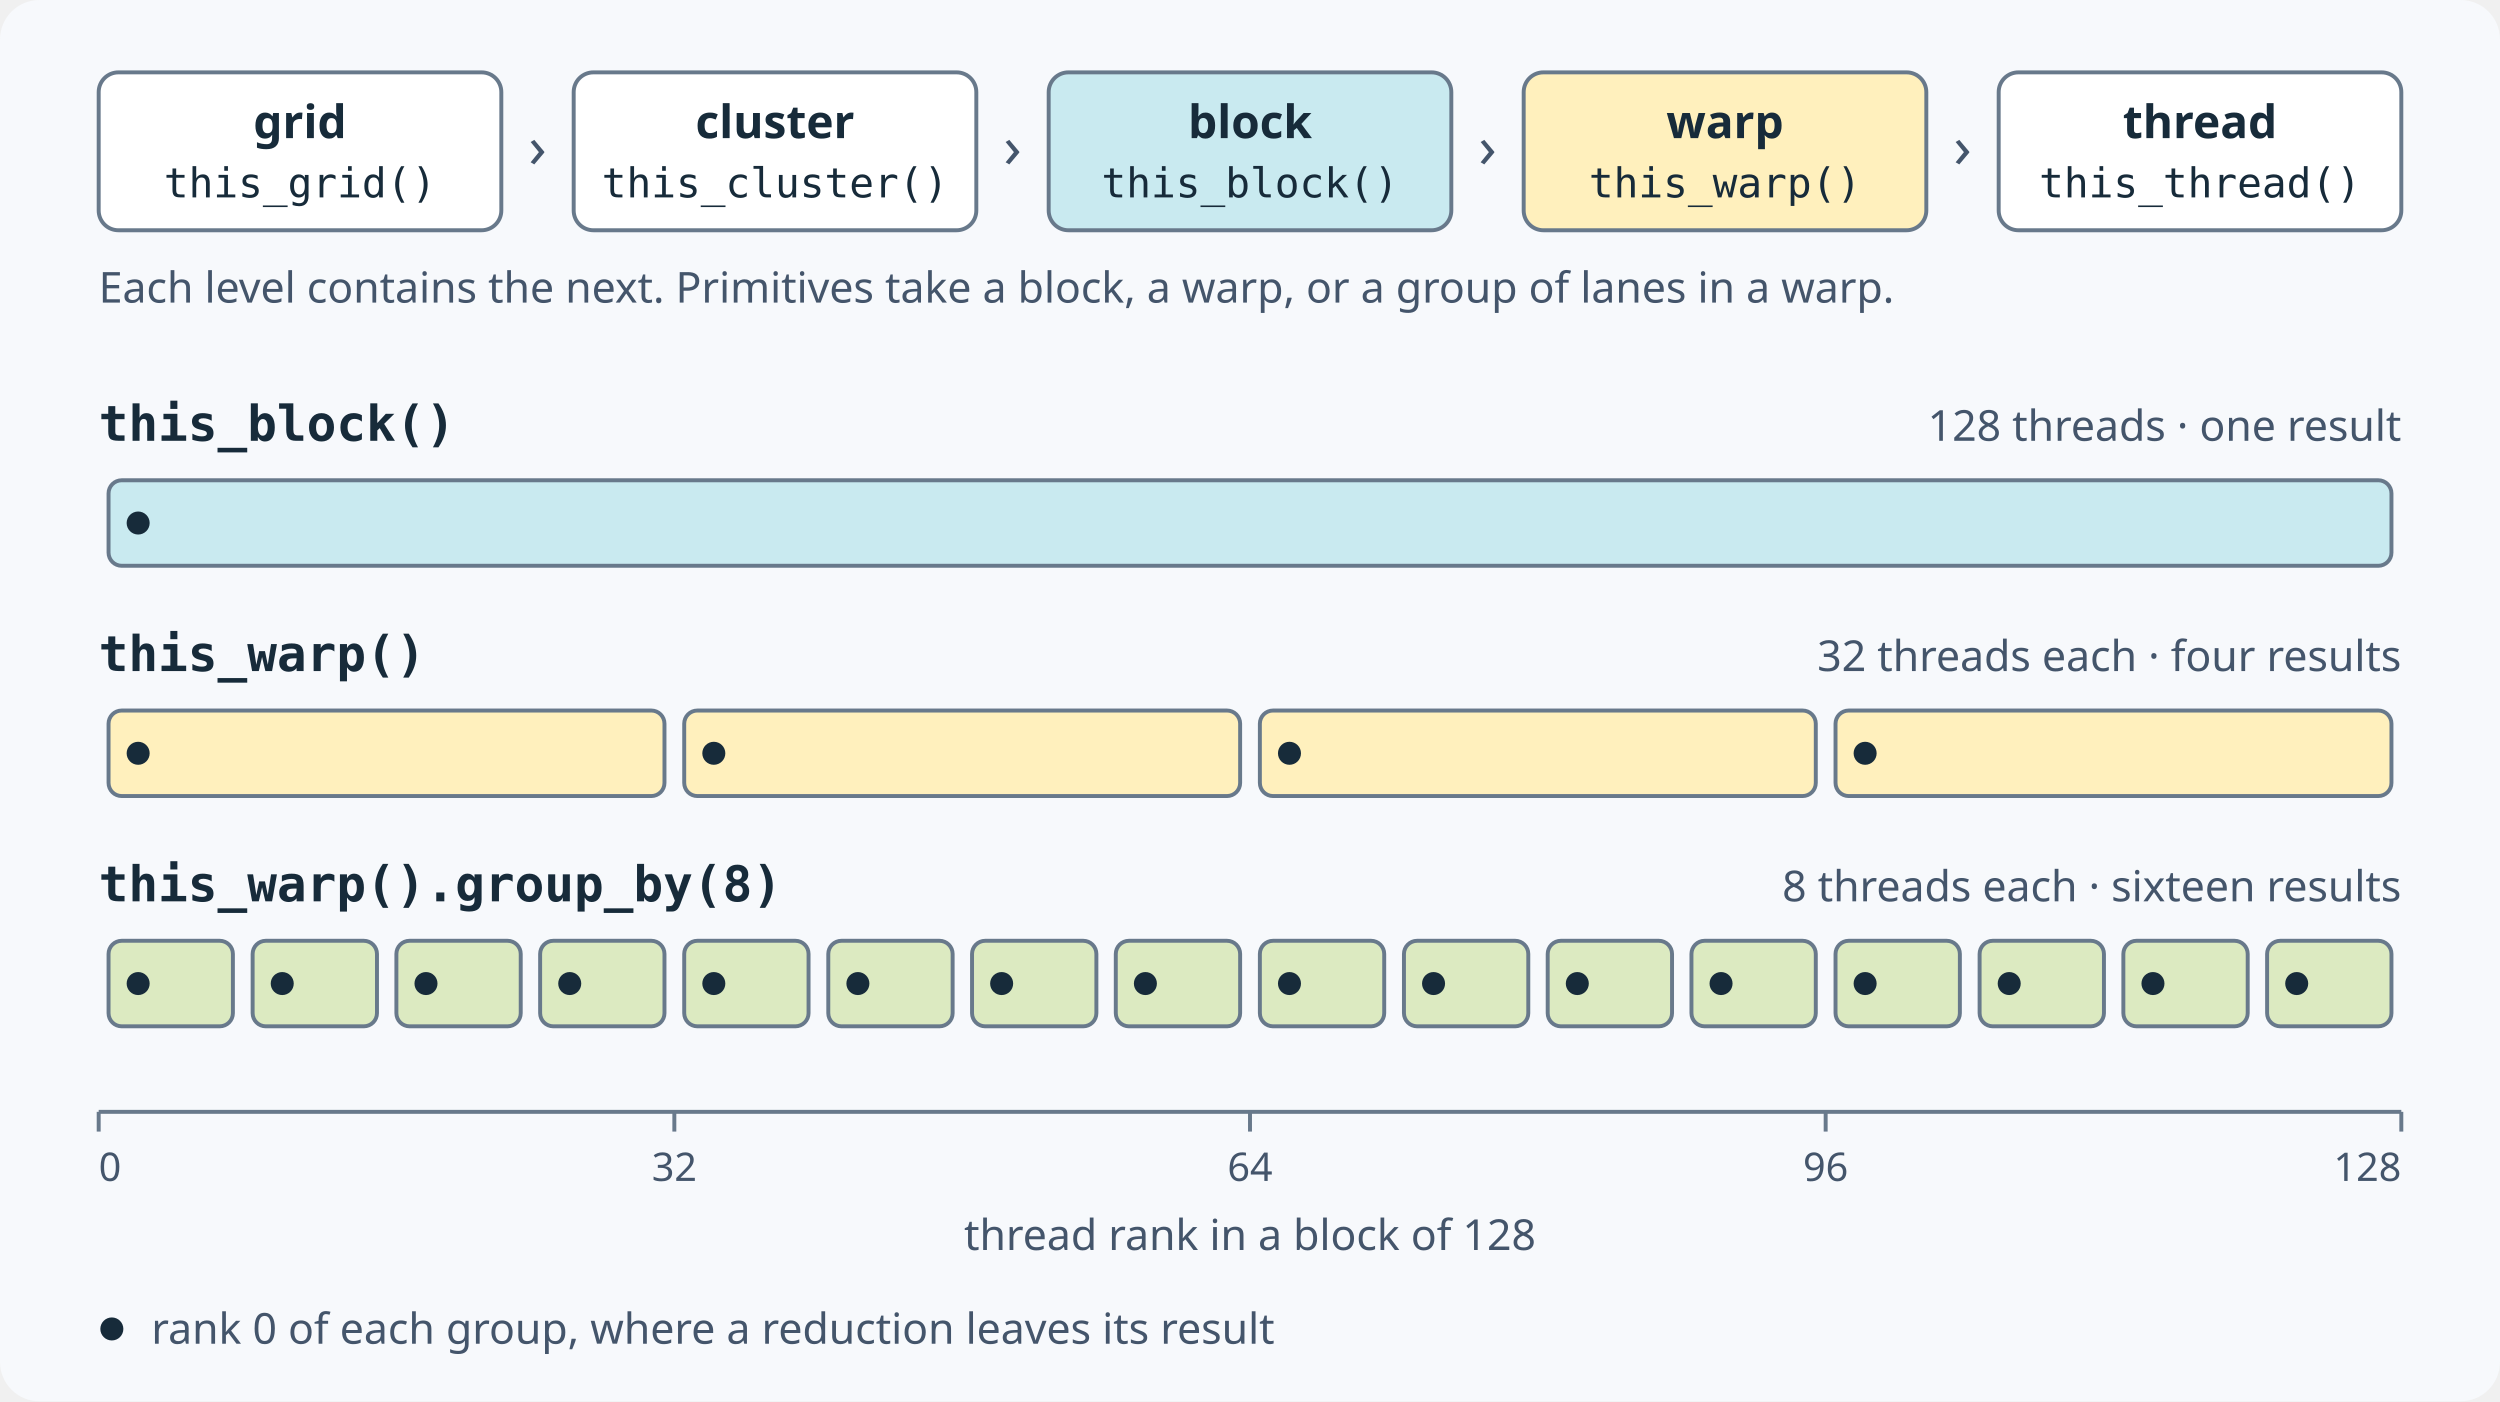
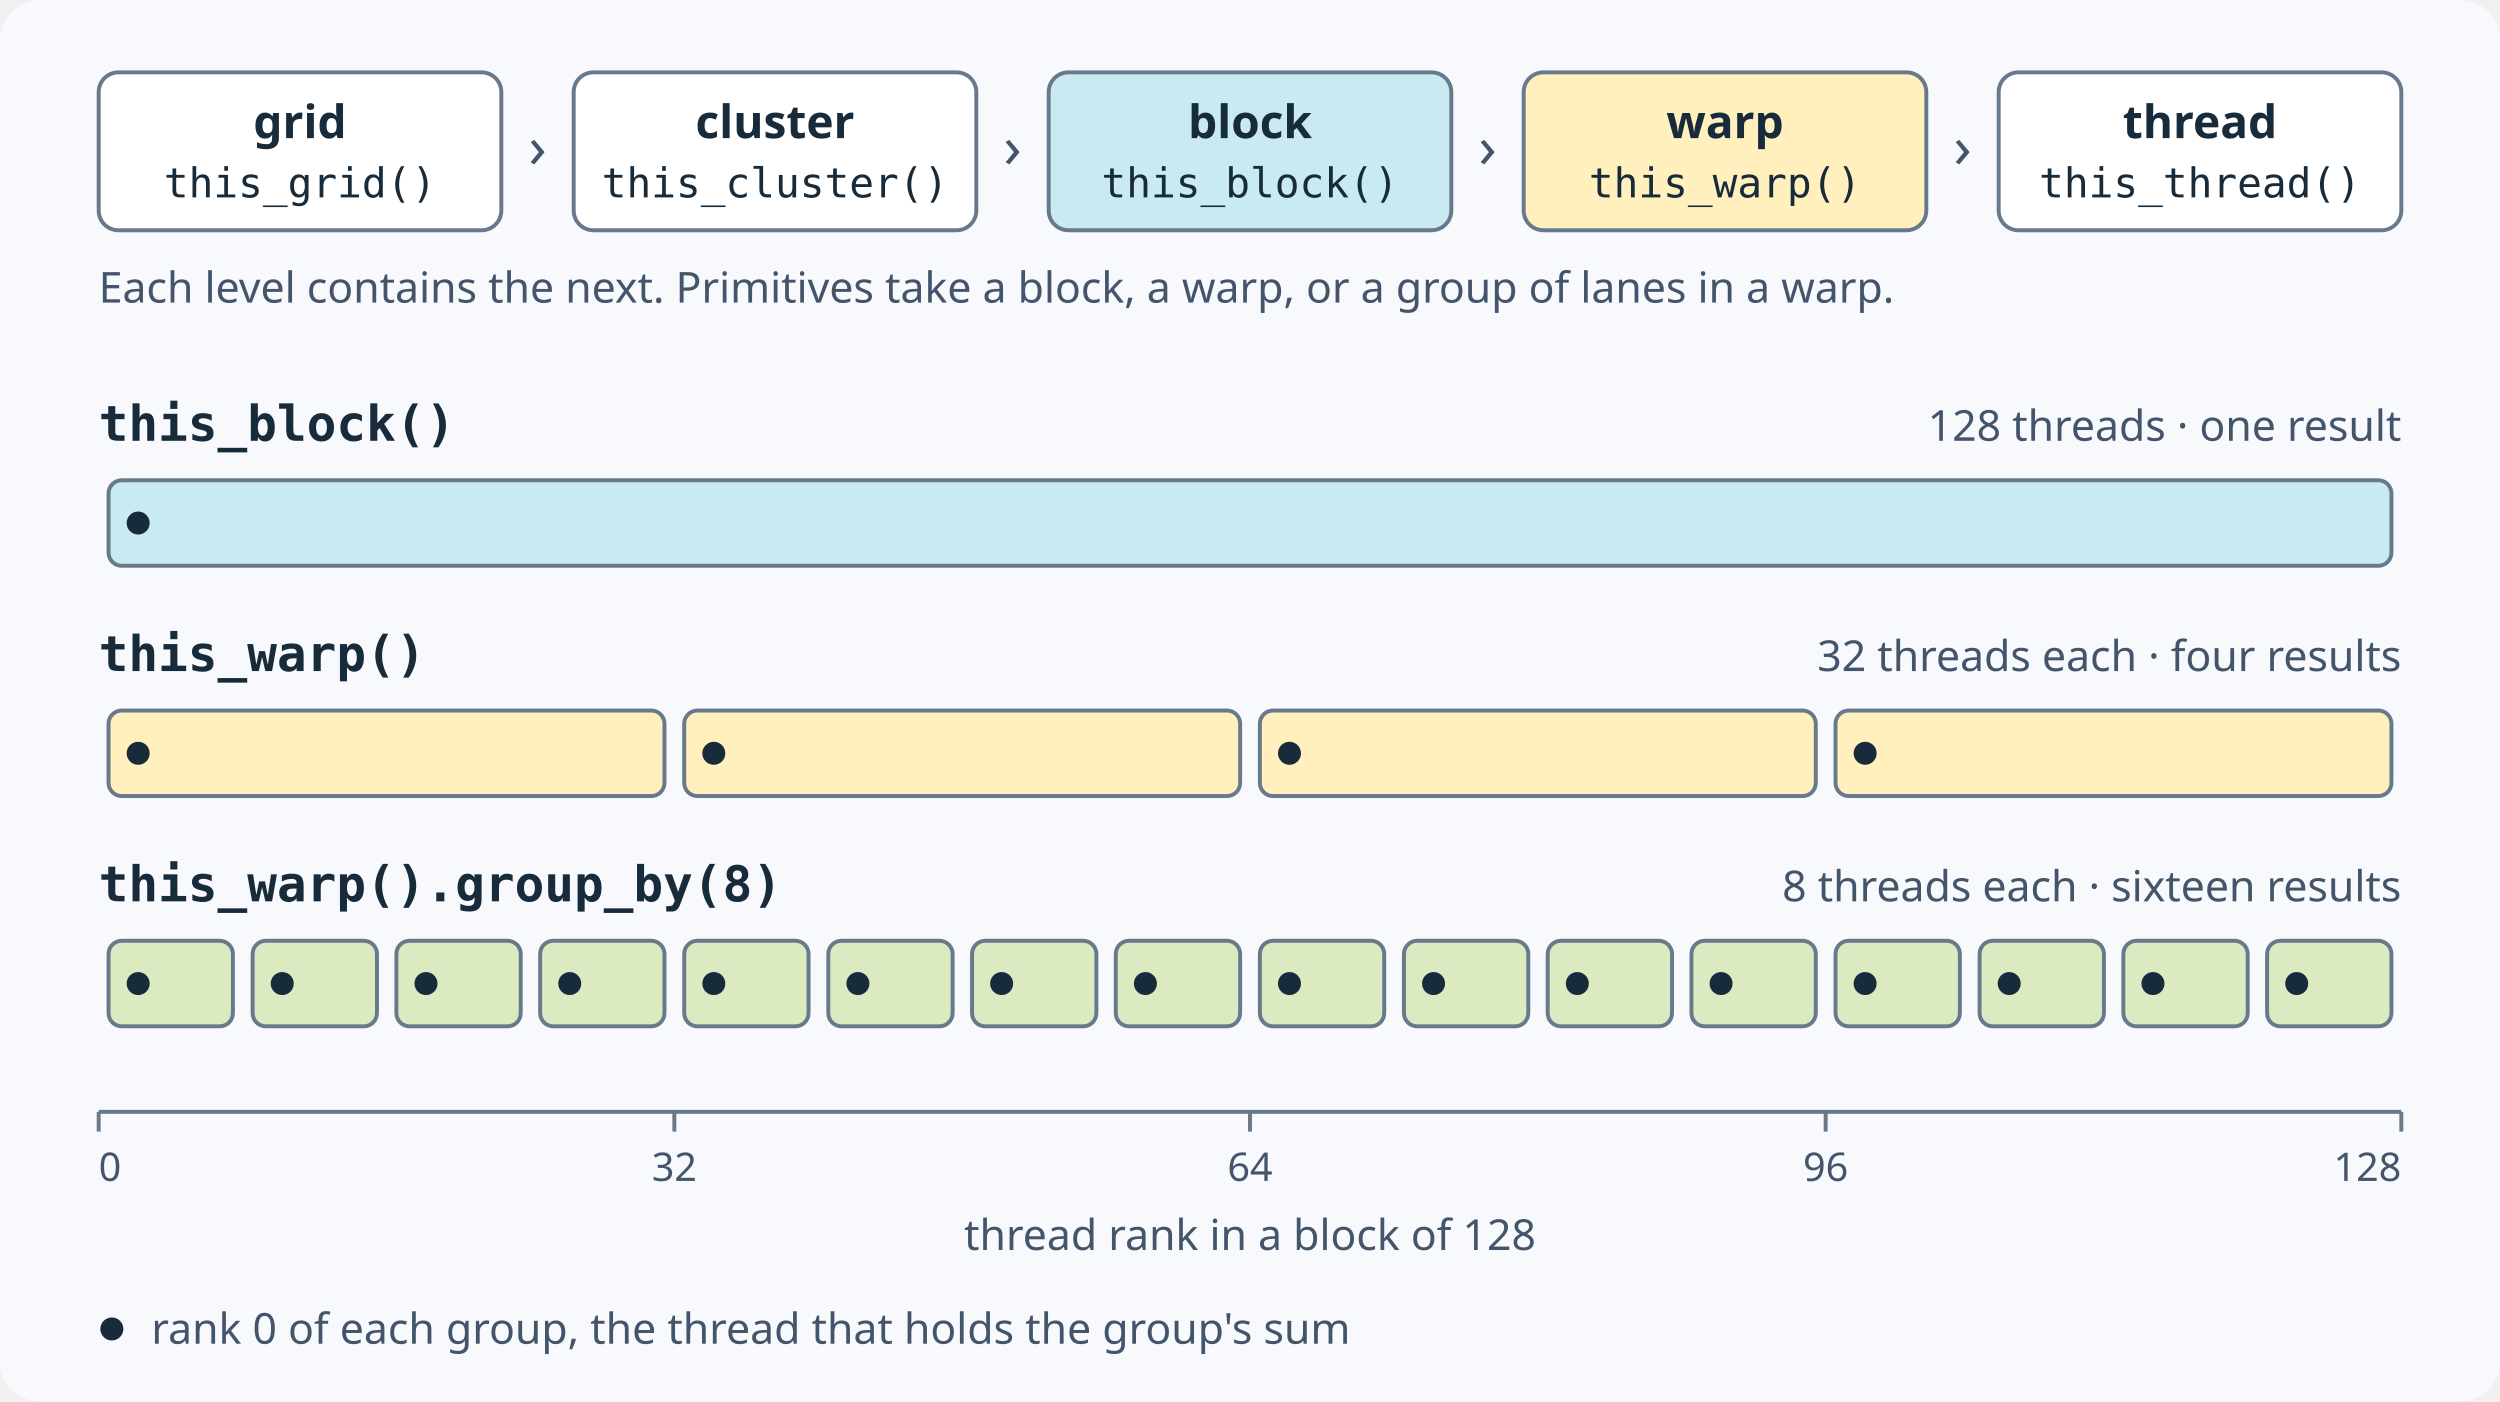
<svg xmlns="http://www.w3.org/2000/svg" viewBox="0 0 760 426" role="img" aria-labelledby="title desc">
  <rect width="760" height="426" rx="12" fill="#f7f9fc" />
  <g font-family="sans-serif">
    <rect x="30.0" y="22.0" width="122.4" height="48.0" rx="6" fill="#ffffff" stroke="#68798b" stroke-width="1.2" />
    <text x="91.2" y="42.0" font-size="14" text-anchor="middle" fill="#172b3a" font-weight="600">grid</text>
    <text x="91.2" y="60.0" font-size="12.5" text-anchor="middle" fill="#172b3a">
      <tspan font-family="monospace">this_grid()</tspan>
    </text>
    <rect x="174.4" y="22.0" width="122.4" height="48.0" rx="6" fill="#ffffff" stroke="#68798b" stroke-width="1.2" />
    <text x="235.6" y="42.0" font-size="14" text-anchor="middle" fill="#172b3a" font-weight="600">cluster</text>
    <text x="235.6" y="60.0" font-size="12.5" text-anchor="middle" fill="#172b3a">
      <tspan font-family="monospace">this_cluster()</tspan>
    </text>
    <text x="163.4" y="51.0" font-size="18" text-anchor="middle" fill="#44556b">›</text>
    <rect x="318.8" y="22.0" width="122.4" height="48.0" rx="6" fill="#c9eaf0" stroke="#68798b" stroke-width="1.2" />
    <text x="380.0" y="42.0" font-size="14" text-anchor="middle" fill="#172b3a" font-weight="600">block</text>
    <text x="380.0" y="60.0" font-size="12.5" text-anchor="middle" fill="#172b3a">
      <tspan font-family="monospace">this_block()</tspan>
    </text>
    <text x="307.8" y="51.0" font-size="18" text-anchor="middle" fill="#44556b">›</text>
    <rect x="463.2" y="22.0" width="122.4" height="48.0" rx="6" fill="#fff0bd" stroke="#68798b" stroke-width="1.2" />
    <text x="524.4" y="42.0" font-size="14" text-anchor="middle" fill="#172b3a" font-weight="600">warp</text>
    <text x="524.4" y="60.0" font-size="12.5" text-anchor="middle" fill="#172b3a">
      <tspan font-family="monospace">this_warp()</tspan>
    </text>
    <text x="452.2" y="51.0" font-size="18" text-anchor="middle" fill="#44556b">›</text>
    <rect x="607.6" y="22.0" width="122.4" height="48.0" rx="6" fill="#ffffff" stroke="#68798b" stroke-width="1.2" />
    <text x="668.8" y="42.0" font-size="14" text-anchor="middle" fill="#172b3a" font-weight="600">thread</text>
    <text x="668.8" y="60.0" font-size="12.5" text-anchor="middle" fill="#172b3a">
      <tspan font-family="monospace">this_thread()</tspan>
    </text>
    <text x="596.6" y="51.0" font-size="18" text-anchor="middle" fill="#44556b">›</text>
    <text x="30.0" y="92.0" font-size="13" text-anchor="start" fill="#44556b">Each level contains the next. Primitives take a block, a warp, or a group of lanes in a warp.</text>
    <text x="30.0" y="134.0" font-size="15" text-anchor="start" fill="#172b3a" font-weight="600">
      <tspan font-family="monospace">this_block()</tspan>
    </text>
    <text x="730.0" y="134.0" font-size="13" text-anchor="end" fill="#44556b">128 threads · one result</text>
    <rect x="33.0" y="146.0" width="694.0" height="26.0" rx="4" fill="#c9eaf0" stroke="#68798b" stroke-width="1.2" />
    <circle cx="42.0" cy="159.0" r="3.5" fill="#172b3a" />
    <text x="30.0" y="204.0" font-size="15" text-anchor="start" fill="#172b3a" font-weight="600">
      <tspan font-family="monospace">this_warp()</tspan>
    </text>
    <text x="730.0" y="204.0" font-size="13" text-anchor="end" fill="#44556b">32 threads each · four results</text>
    <rect x="33.0" y="216.0" width="169.0" height="26.0" rx="4" fill="#fff0bd" stroke="#68798b" stroke-width="1.2" />
    <circle cx="42.0" cy="229.0" r="3.5" fill="#172b3a" />
    <rect x="208.0" y="216.0" width="169.0" height="26.0" rx="4" fill="#fff0bd" stroke="#68798b" stroke-width="1.2" />
    <circle cx="217.0" cy="229.0" r="3.5" fill="#172b3a" />
    <rect x="383.0" y="216.0" width="169.0" height="26.0" rx="4" fill="#fff0bd" stroke="#68798b" stroke-width="1.2" />
    <circle cx="392.0" cy="229.0" r="3.5" fill="#172b3a" />
    <rect x="558.0" y="216.0" width="169.0" height="26.0" rx="4" fill="#fff0bd" stroke="#68798b" stroke-width="1.2" />
    <circle cx="567.0" cy="229.0" r="3.5" fill="#172b3a" />
    <text x="30.0" y="274.0" font-size="15" text-anchor="start" fill="#172b3a" font-weight="600">
      <tspan font-family="monospace">this_warp().group_by(8)</tspan>
    </text>
    <text x="730.0" y="274.0" font-size="13" text-anchor="end" fill="#44556b">8 threads each · sixteen results</text>
    <rect x="33.0" y="286.0" width="37.8" height="26.0" rx="4" fill="#dceac1" stroke="#68798b" stroke-width="1.2" />
    <circle cx="42.0" cy="299.0" r="3.5" fill="#172b3a" />
    <rect x="76.8" y="286.0" width="37.8" height="26.0" rx="4" fill="#dceac1" stroke="#68798b" stroke-width="1.2" />
    <circle cx="85.8" cy="299.0" r="3.5" fill="#172b3a" />
    <rect x="120.5" y="286.0" width="37.8" height="26.0" rx="4" fill="#dceac1" stroke="#68798b" stroke-width="1.2" />
    <circle cx="129.5" cy="299.0" r="3.5" fill="#172b3a" />
    <rect x="164.2" y="286.0" width="37.8" height="26.0" rx="4" fill="#dceac1" stroke="#68798b" stroke-width="1.2" />
    <circle cx="173.2" cy="299.0" r="3.5" fill="#172b3a" />
    <rect x="208.0" y="286.0" width="37.8" height="26.0" rx="4" fill="#dceac1" stroke="#68798b" stroke-width="1.2" />
    <circle cx="217.0" cy="299.0" r="3.5" fill="#172b3a" />
    <rect x="251.8" y="286.0" width="37.8" height="26.0" rx="4" fill="#dceac1" stroke="#68798b" stroke-width="1.2" />
    <circle cx="260.8" cy="299.0" r="3.5" fill="#172b3a" />
    <rect x="295.5" y="286.0" width="37.8" height="26.0" rx="4" fill="#dceac1" stroke="#68798b" stroke-width="1.2" />
    <circle cx="304.5" cy="299.0" r="3.5" fill="#172b3a" />
    <rect x="339.2" y="286.0" width="37.8" height="26.0" rx="4" fill="#dceac1" stroke="#68798b" stroke-width="1.2" />
    <circle cx="348.2" cy="299.0" r="3.5" fill="#172b3a" />
    <rect x="383.0" y="286.0" width="37.8" height="26.0" rx="4" fill="#dceac1" stroke="#68798b" stroke-width="1.2" />
    <circle cx="392.0" cy="299.0" r="3.5" fill="#172b3a" />
    <rect x="426.8" y="286.0" width="37.8" height="26.0" rx="4" fill="#dceac1" stroke="#68798b" stroke-width="1.2" />
    <circle cx="435.8" cy="299.0" r="3.5" fill="#172b3a" />
    <rect x="470.5" y="286.0" width="37.8" height="26.0" rx="4" fill="#dceac1" stroke="#68798b" stroke-width="1.2" />
    <circle cx="479.5" cy="299.0" r="3.5" fill="#172b3a" />
    <rect x="514.2" y="286.0" width="37.8" height="26.0" rx="4" fill="#dceac1" stroke="#68798b" stroke-width="1.2" />
    <circle cx="523.2" cy="299.0" r="3.5" fill="#172b3a" />
    <rect x="558.0" y="286.0" width="37.8" height="26.0" rx="4" fill="#dceac1" stroke="#68798b" stroke-width="1.2" />
    <circle cx="567.0" cy="299.0" r="3.5" fill="#172b3a" />
    <rect x="601.8" y="286.0" width="37.8" height="26.0" rx="4" fill="#dceac1" stroke="#68798b" stroke-width="1.2" />
    <circle cx="610.8" cy="299.0" r="3.5" fill="#172b3a" />
    <rect x="645.5" y="286.0" width="37.8" height="26.0" rx="4" fill="#dceac1" stroke="#68798b" stroke-width="1.2" />
    <circle cx="654.5" cy="299.0" r="3.5" fill="#172b3a" />
    <rect x="689.2" y="286.0" width="37.8" height="26.0" rx="4" fill="#dceac1" stroke="#68798b" stroke-width="1.2" />
    <circle cx="698.2" cy="299.0" r="3.5" fill="#172b3a" />
    <line x1="30.0" y1="338.0" x2="730.0" y2="338.0" stroke="#68798b" stroke-width="1.2" />
    <line x1="30.0" y1="338.0" x2="30.0" y2="344.0" stroke="#68798b" stroke-width="1.2" />
    <text x="30.0" y="359.0" font-size="12" text-anchor="start" fill="#44556b">0</text>
    <line x1="205.0" y1="338.0" x2="205.0" y2="344.0" stroke="#68798b" stroke-width="1.2" />
    <text x="205.0" y="359.0" font-size="12" text-anchor="middle" fill="#44556b">32</text>
    <line x1="380.0" y1="338.0" x2="380.0" y2="344.0" stroke="#68798b" stroke-width="1.2" />
    <text x="380.0" y="359.0" font-size="12" text-anchor="middle" fill="#44556b">64</text>
    <line x1="555.0" y1="338.0" x2="555.0" y2="344.0" stroke="#68798b" stroke-width="1.2" />
    <text x="555.0" y="359.0" font-size="12" text-anchor="middle" fill="#44556b">96</text>
    <line x1="730.0" y1="338.0" x2="730.0" y2="344.0" stroke="#68798b" stroke-width="1.2" />
    <text x="730.0" y="359.0" font-size="12" text-anchor="end" fill="#44556b">128</text>
    <text x="380.0" y="380.0" font-size="13" text-anchor="middle" fill="#44556b">thread rank in a block of 128</text>
    <circle cx="34.0" cy="404.0" r="3.5" fill="#172b3a" />
-     <text x="46.0" y="408.5" font-size="13" text-anchor="start" fill="#44556b">rank 0 of each group, where a reduction leaves its result</text>
+     <text x="46.0" y="408.5" font-size="13" text-anchor="start" fill="#44556b">rank 0 of each group, the thread that holds the group's sum</text>
  </g>
</svg>
